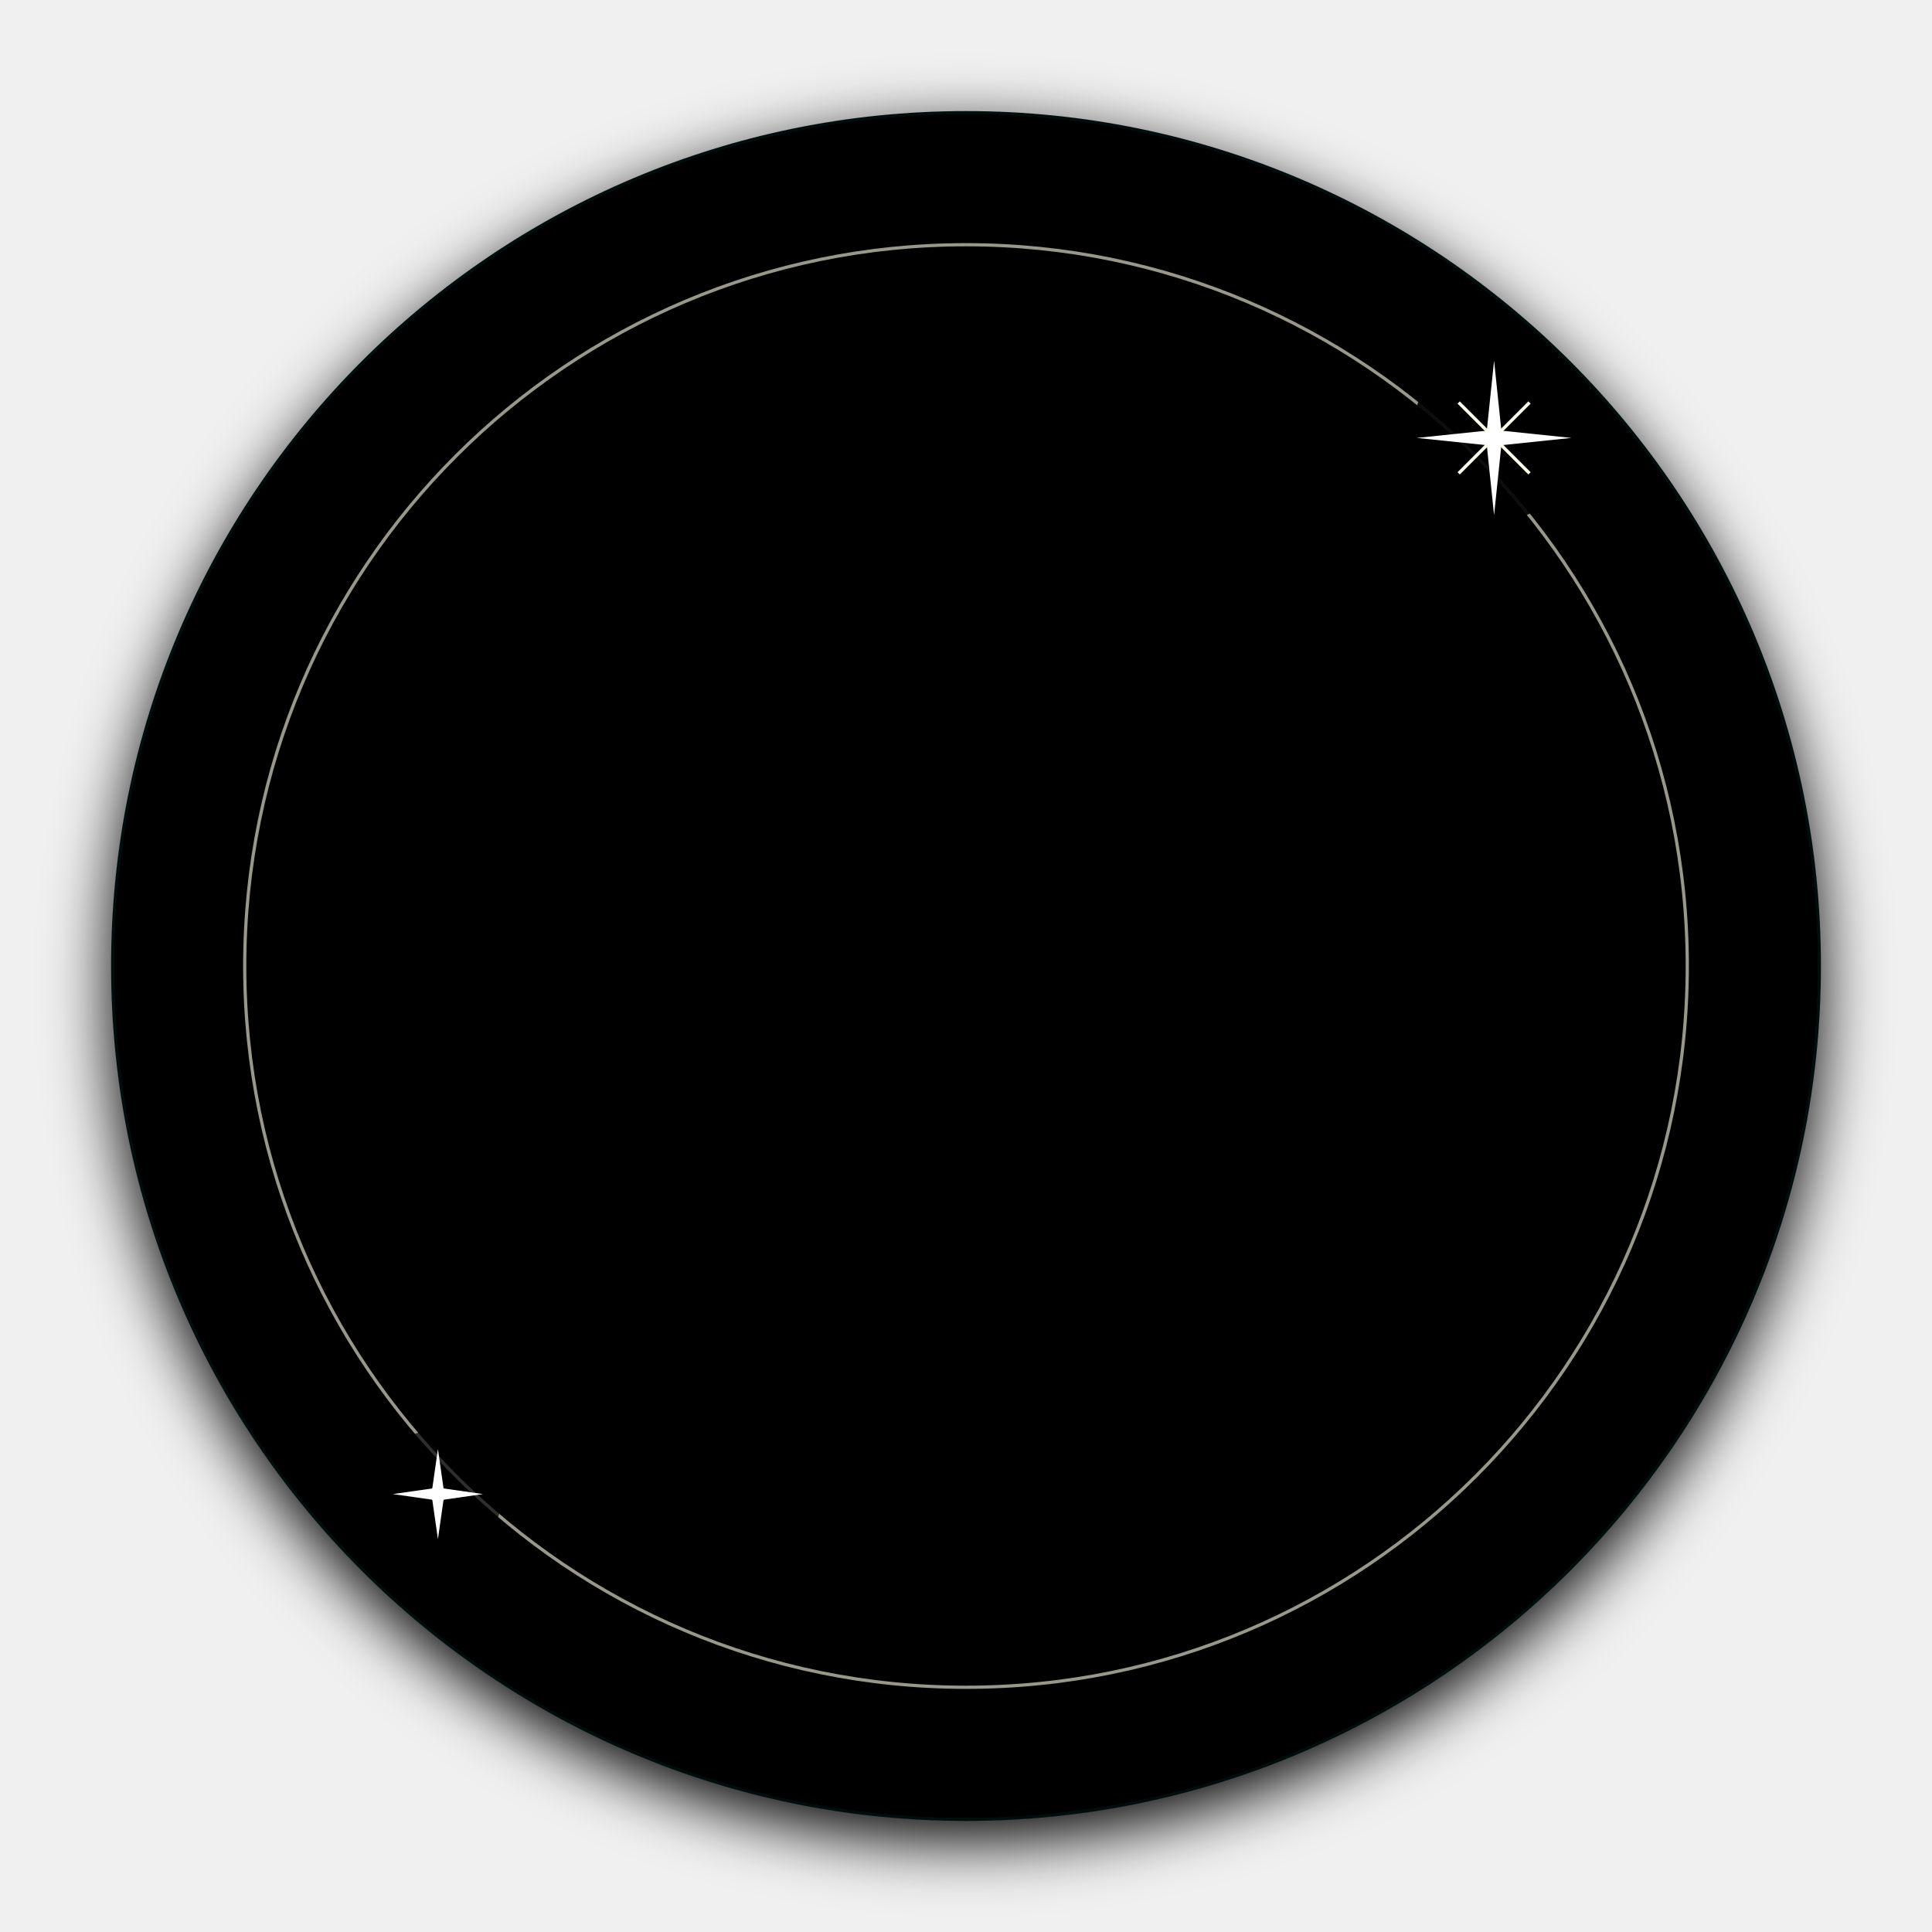
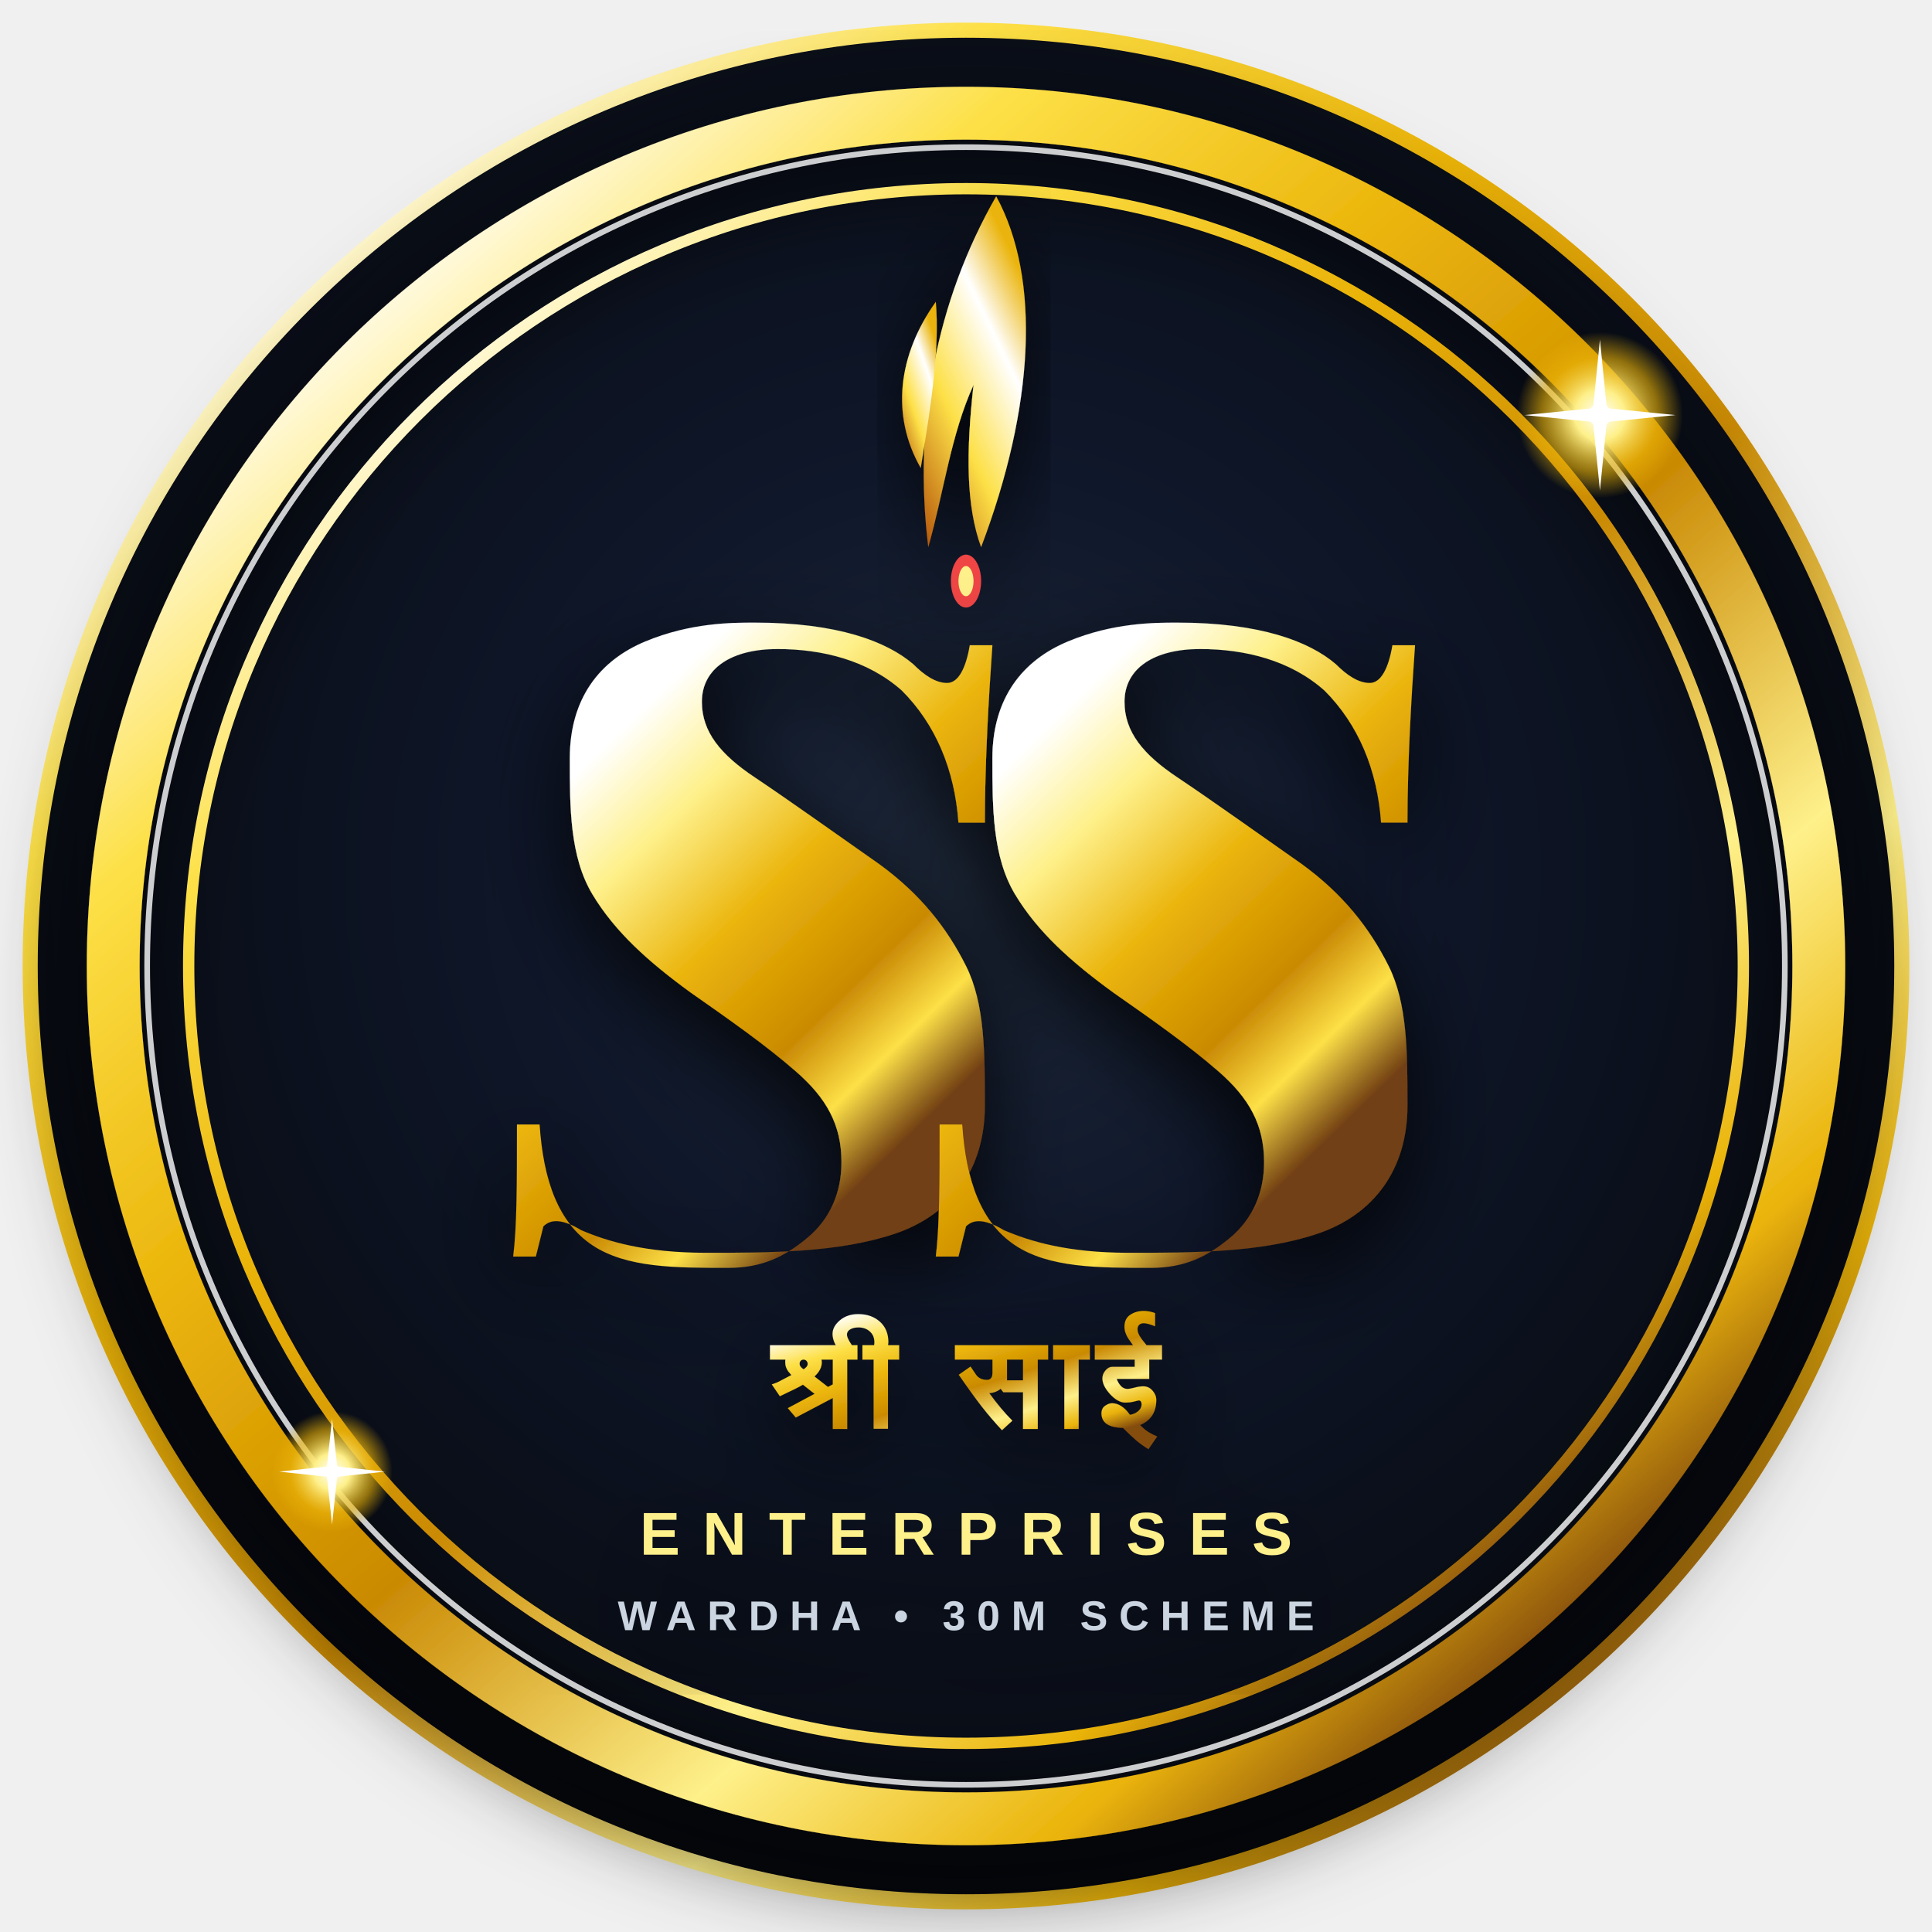
- <svg xmlns="http://www.w3.org/2000/svg" viewBox="0 0 600 600">
+ <svg xmlns="http://www.w3.org/2000/svg" viewBox="0 0 512 512" width="512" height="512">
  <defs>
-     <radialGradient id="saiBgRad" cx="50%" cy="50%" r="50%">
-       <stop offset="0%" stopColor="#0d1422" />
-       <stop offset="65%" stopColor="#070a12" />
-       <stop offset="100%" stopColor="#030508" />
+     <radialGradient id="navyGlow" cx="50%" cy="45%" r="55%">
+       <stop offset="0%" stop-color="#1e293b" />
+       <stop offset="40%" stop-color="#0f172a" />
+       <stop offset="85%" stop-color="#090d16" />
+       <stop offset="100%" stop-color="#05070c" />
    </radialGradient>
-     <linearGradient id="saiGoldRing" x1="15%" y1="10%" x2="85%" y2="90%">
-       <stop offset="0%" stopColor="#fffbe6" />
-       <stop offset="16%" stopColor="#f8d868" />
-       <stop offset="36%" stopColor="#d99d26" />
-       <stop offset="52%" stopColor="#8a570e" />
-       <stop offset="70%" stopColor="#f6cb56" />
-       <stop offset="88%" stopColor="#fffbe8" />
-       <stop offset="94%" stopColor="#cca132" />
-       <stop offset="100%" stopColor="#78470a" />
+     <linearGradient id="ringGold" x1="15%" y1="10%" x2="85%" y2="90%">
+       <stop offset="0%" stop-color="#fffbe6" />
+       <stop offset="15%" stop-color="#fde047" />
+       <stop offset="35%" stop-color="#eab308" />
+       <stop offset="55%" stop-color="#ca8a04" />
+       <stop offset="75%" stop-color="#fef08a" />
+       <stop offset="90%" stop-color="#eab308" />
+       <stop offset="100%" stop-color="#854d0e" />
    </linearGradient>
-     <linearGradient id="saiGoldMono" x1="25%" y1="5%" x2="75%" y2="95%">
-       <stop offset="0%" stopColor="#fffce6" />
-       <stop offset="18%" stopColor="#fad86e" />
-       <stop offset="40%" stopColor="#dc9f28" />
-       <stop offset="62%" stopColor="#915c10" />
-       <stop offset="82%" stopColor="#fad86e" />
-       <stop offset="100%" stopColor="#754608" />
+     <linearGradient id="monoGold" x1="25%" y1="15%" x2="75%" y2="85%">
+       <stop offset="0%" stop-color="#ffffff" />
+       <stop offset="20%" stop-color="#fef08a" />
+       <stop offset="45%" stop-color="#eab308" />
+       <stop offset="70%" stop-color="#ca8a04" />
+       <stop offset="85%" stop-color="#fde047" />
+       <stop offset="100%" stop-color="#713f12" />
    </linearGradient>
-     <linearGradient id="saiFeather" x1="10%" y1="90%" x2="60%" y2="10%">
-       <stop offset="0%" stopColor="#a46c14" />
-       <stop offset="35%" stopColor="#fad86e" />
-       <stop offset="70%" stopColor="#fffce6" />
-       <stop offset="100%" stopColor="#e2a42b" />
+     <linearGradient id="featherGrad" x1="0%" y1="100%" x2="60%" y2="0%">
+       <stop offset="0%" stop-color="#b45309" />
+       <stop offset="40%" stop-color="#fde047" />
+       <stop offset="75%" stop-color="#ffffff" />
+       <stop offset="100%" stop-color="#eab308" />
    </linearGradient>
-     <linearGradient id="saiGoldText" x1="0%" y1="0%" x2="0%" y2="100%">
-       <stop offset="0%" stopColor="#fffce8" />
-       <stop offset="28%" stopColor="#f9da74" />
-       <stop offset="70%" stopColor="#d69c28" />
-       <stop offset="100%" stopColor="#85520c" />
-     </linearGradient>
-     <radialGradient id="saiFlare" cx="50%" cy="50%" r="50%">
-       <stop offset="0%" stopColor="#ffffff" />
-       <stop offset="25%" stopColor="#fff7c2" />
-       <stop offset="65%" stopColor="#f59e0b" stopOpacity="0.45" />
-       <stop offset="100%" stopColor="#f59e0b" stopOpacity="0" />
+     <radialGradient id="starFlare" cx="50%" cy="50%" r="50%">
+       <stop offset="0%" stop-color="#ffffff" />
+       <stop offset="30%" stop-color="#fef08a" />
+       <stop offset="70%" stop-color="#eab308" stop-opacity="0.6" />
+       <stop offset="100%" stop-color="#eab308" stop-opacity="0" />
    </radialGradient>
-     <filter id="saiShadow" x="-12%" y="-12%" width="124%" height="124%">
-       <feDropShadow dx="0" dy="6" stdDeviation="10" floodColor="#000000" floodOpacity="0.9" />
-     </filter>
-     <filter id="letterShadow" x="-20%" y="-20%" width="140%" height="140%">
-       <feDropShadow dx="2" dy="4" stdDeviation="4" floodColor="#000000" floodOpacity="0.75" />
+     <filter id="goldDrop" x="-20%" y="-20%" width="140%" height="140%">
+       <feDropShadow dx="0" dy="8" stdDeviation="12" flood-color="#000000" flood-opacity="0.85" />
    </filter>
  </defs>
-   <g filter="url(#saiShadow)">
-     <circle cx="300" cy="300" r="265" fill="url(#saiBgRad)" stroke="#060910" strokeWidth="2" />
-     <circle cx="300" cy="300" r="232" fill="none" stroke="url(#saiGoldRing)" strokeWidth="14" />
-     <circle cx="300" cy="300" r="224" fill="none" stroke="#fffbe6" strokeWidth="1.2" opacity="0.6" />
-     <circle cx="300" cy="300" r="214" fill="none" stroke="url(#saiGoldRing)" strokeWidth="2.2" />
-     <g id="feather-crest" filter="url(#letterShadow)">
-       <path d="M284,212 C280,178 286,142 304,115 C316,138 314,175 298,212 C294,200 294,185 297,165 C291,180 288,198 284,212 Z" fill="url(#saiFeather)" />
-       <path d="M282,190 C274,175 275,158 286,142 C287,156 285,172 282,190 Z" fill="url(#saiFeather)" />
-     </g>
-     <path d="M425.04 157.46Q424.02 170.21 423.64 182.07Q423.26 193.93 423.26 200.30Q423.26 205.66 423.51 210.50Q423.77 215.34 424.02 218.66L418.16 218.66Q415.10 197.50 407.96 185.38Q400.82 173.27 391.25 168.30Q381.69 163.32 371.24 163.32L367.92 163.32Q361.29 163.32 357.98 164.47Q354.66 165.62 353.51 168.94Q352.37 172.25 352.37 179.39L352.37 316.07Q352.37 322.95 353.51 326.40Q354.66 329.84 357.98 330.99Q361.29 332.13 367.92 332.13L376.34 332.13Q384.75 332.13 394.06 326.65Q403.37 321.17 411.27 307.91Q419.18 294.65 423.26 271.70L429.12 271.70Q428.36 280.88 428.36 295.16Q428.36 301.53 428.61 313.39Q428.87 325.25 430.14 338Q417.14 337.49 400.82 337.36Q384.50 337.24 371.75 337.24Q364.86 337.24 354.28 337.24Q343.70 337.24 331.33 337.36Q318.96 337.49 306.34 337.62Q293.72 337.75 282.50 338L282.50 332.90Q290.40 332.39 294.23 330.86Q298.05 329.33 299.33 324.74Q300.60 320.15 300.60 310.97L300.60 184.49Q300.60 175.06 299.33 170.59Q298.05 166.13 294.10 164.47Q290.15 162.81 282.50 162.56L282.50 157.46Q293.72 157.72 306.34 157.84Q318.96 157.97 331.33 158.10Q343.70 158.22 354.28 158.22Q364.86 158.22 371.75 158.22Q383.48 158.22 398.40 158.10Q413.31 157.97 425.04 157.46M344.72 244.67L388.07 244.67Q388.07 244.67 388.07 247.22Q388.07 249.77 388.07 249.77L344.72 249.77Q344.72 249.77 344.72 247.22Q344.72 244.67 344.72 244.67M389.60 211.01L395.46 211.01Q394.44 225.55 394.57 233.19Q394.70 240.84 394.70 247.22Q394.70 253.59 394.95 261.25Q395.21 268.89 396.23 283.43L390.36 283.43Q388.83 274 384.12 266.35Q379.40 258.69 372 254.23Q364.61 249.77 354.92 249.77L354.92 244.67Q362.06 244.67 367.92 241.61Q373.79 238.55 378.25 233.45Q382.71 228.35 385.65 222.49Q388.58 216.62 389.60 211.01" fill="url(#saiGoldMono)" filter="url(#letterShadow)" />
-     <path d="M234.37 153.89Q250.95 153.89 260.13 157.20Q269.31 160.52 275.68 164.09Q278.74 165.88 280.66 166.77Q282.57 167.66 284.35 167.66Q286.90 167.66 288.05 164.85Q289.20 162.05 289.96 156.44L295.83 156.44Q295.57 161.79 295.19 168.94Q294.81 176.07 294.68 187.81Q294.55 199.53 294.55 218.66L288.69 218.66Q287.67 204.63 282.19 191.38Q276.70 178.12 267.14 169.44Q257.58 160.78 244.32 160.78Q233.10 160.78 225.70 166.90Q218.31 173.01 218.31 184.49Q218.31 193.93 222.90 200.68Q227.49 207.44 237.31 214.83Q247.12 222.23 263.19 233.45Q274.66 241.36 283.97 249.26Q293.28 257.16 298.89 267.11Q304.50 277.06 304.50 291.08Q304.50 308.17 294.94 319.38Q285.37 330.61 269.56 336.09Q253.75 341.57 235.14 341.57Q217.80 341.57 207.47 338.51Q197.14 335.45 190 332.13Q184.39 328.56 181.33 328.56Q178.78 328.56 177.64 331.37Q176.49 334.18 175.72 339.79L169.86 339.79Q170.37 333.15 170.50 324.36Q170.62 315.56 170.75 301.53Q170.88 287.51 170.88 265.83L176.74 265.83Q177.76 283.69 182.48 299.24Q187.20 314.80 197.02 324.36Q206.83 333.92 223.15 333.92Q232.59 333.92 239.35 330.99Q246.10 328.06 249.93 322.44Q253.75 316.83 253.75 308.93Q253.75 298.22 248.91 290.19Q244.06 282.15 235.78 275.14Q227.49 268.13 216.52 260.99Q204.54 252.83 194.08 244.67Q183.63 236.51 177.38 226.31Q171.13 216.11 171.13 202.09Q171.13 185.25 180.06 174.67Q188.98 164.09 203.52 158.99Q218.05 153.89 234.37 153.89" fill="url(#saiGoldMono)" filter="url(#letterShadow)" />
-     <path d="M195.77 374.01Q196.61 374.01 198.02 374.10Q199.42 374.18 200.92 374.33Q202.41 374.47 203.54 374.62Q204.67 374.77 205.05 374.94L204.38 380.94L203.96 380.94Q203.96 378.72 202.26 377.33Q200.56 375.94 197.66 375.94Q195.14 375.94 193.65 377.01Q192.16 378.09 192.07 379.72Q191.95 381.11 192.96 381.99Q193.96 382.87 195.39 383.63L203.33 388.08Q205.47 389.13 206.63 391.02Q207.78 392.91 207.61 395.60Q207.40 399.93 204.19 402.26Q200.98 404.59 195.48 404.59Q193.33 404.59 191.49 404.25Q189.64 403.92 188.25 403.31Q186.87 402.70 186.07 401.94Q185.69 400.98 185.75 399.55Q185.82 398.12 186.24 396.71Q186.66 395.31 187.24 394.42L187.62 394.42Q187.50 396.61 188.48 398.50Q189.47 400.39 191.44 401.52Q193.42 402.66 196.15 402.66Q199.05 402.61 200.54 401.31Q202.03 400.01 202.03 398.25Q202.03 396.90 201.10 395.83Q200.18 394.76 198.12 393.75L191.02 389.72Q188.46 388.42 187.31 386.25Q186.15 384.09 186.45 381.45Q186.66 379.14 187.83 377.48Q189.01 375.82 191.02 374.92Q193.04 374.01 195.77 374.01M199.51 374.43L205.14 374.43L205.01 375.31L199.51 375.31L199.51 374.43M233.78 374.60L241.21 374.60L241.21 404L233.78 404L233.78 374.60M213.87 374.60L221.31 374.60L221.31 404L213.87 404L213.87 374.60M220.89 388.38L234.16 388.38L234.16 390.31L220.89 390.31L220.89 388.38M213.87 400.93L214 400.93L214 404L210.64 404L210.64 403.58Q210.64 403.58 210.91 403.58Q211.18 403.58 211.18 403.58Q212.28 403.58 213.05 402.80Q213.83 402.03 213.87 400.93M214 374.60L214 377.67L213.87 377.67Q213.83 376.57 213.05 375.80Q212.28 375.02 211.18 375.02Q211.18 375.02 210.91 375.02Q210.64 375.02 210.64 375.02L210.64 374.60L214 374.60M221.18 404L221.18 400.93L221.31 400.93Q221.35 402.03 222.13 402.80Q222.90 403.58 223.99 403.58Q223.99 403.58 224.25 403.58Q224.50 403.58 224.54 403.58L224.54 404L221.18 404M221.31 377.67L221.18 377.67L221.18 374.60L224.54 374.60L224.54 375.02Q224.50 375.02 224.25 375.02Q223.99 375.02 223.99 375.02Q222.90 375.02 222.13 375.80Q221.35 376.57 221.31 377.67M233.78 400.93L233.91 400.93L233.91 404L230.55 404L230.55 403.58Q230.59 403.58 230.84 403.58Q231.09 403.58 231.09 403.58Q232.18 403.58 232.98 402.80Q233.78 402.03 233.78 400.93M233.91 374.60L233.91 377.67L233.78 377.67Q233.78 376.57 232.98 375.80Q232.18 375.02 231.09 375.02Q231.09 375.02 230.84 375.02Q230.59 375.02 230.55 375.02L230.55 374.60L233.91 374.60M241.09 404L241.09 400.93L241.21 400.93Q241.26 402.03 242.03 402.80Q242.81 403.58 243.90 403.58Q243.90 403.58 244.18 403.58Q244.45 403.58 244.45 403.58L244.45 404L241.09 404M241.21 377.67L241.09 377.67L241.09 374.60L244.45 374.60L244.45 375.02Q244.45 375.02 244.18 375.02Q243.90 375.02 243.90 375.02Q242.81 375.02 242.03 375.80Q241.26 376.57 241.21 377.67M257.80 374.60L263.05 374.60Q264.94 374.60 266.83 374.98Q268.72 375.36 270.26 376.26Q271.79 377.16 272.69 378.69Q273.60 380.23 273.60 382.54Q273.60 384.22 272.95 385.94Q272.29 387.66 270.80 388.92Q269.31 390.18 266.79 390.52Q268.39 390.98 269.59 392.13Q270.78 393.29 271.54 394.47Q271.58 394.59 271.96 395.22Q272.34 395.85 272.95 396.78Q273.55 397.70 274.18 398.67Q274.81 399.63 275.40 400.39Q276.37 401.61 277.10 402.30Q277.84 402.99 278.62 403.26Q279.39 403.54 280.44 403.58L280.44 404L275.78 404Q273.39 404 271.39 403.64Q269.40 403.29 267.84 402.32Q266.29 401.35 265.11 399.42Q264.69 398.79 264.36 398.01Q264.02 397.24 263.68 396.46Q263.35 395.68 263.10 394.95Q262.84 394.21 262.63 393.56Q262.42 392.91 262.26 392.45Q261.75 391.02 261.10 390.41Q260.45 389.80 259.74 389.64L259.74 389.22Q259.86 389.22 260.18 389.22Q260.49 389.22 260.70 389.22Q261.88 389.22 262.89 388.71Q263.89 388.21 264.61 387.12Q265.32 386.02 265.62 384.22Q265.70 383.84 265.74 383.38Q265.78 382.92 265.74 382.33Q265.57 379.26 264.21 377.96Q262.84 376.66 260.87 376.62Q260.45 376.62 259.95 376.62Q259.44 376.62 258.98 376.62Q258.52 376.62 258.22 376.62Q258.22 376.62 258.12 376.11Q258.01 375.61 257.91 375.10Q257.80 374.60 257.80 374.60M250.87 374.60L258.35 374.60L258.35 404L250.87 404L250.87 374.60M250.87 400.93L251 400.93L251 404L247.64 404L247.64 403.58Q247.72 403.58 247.93 403.58Q248.14 403.58 248.19 403.58Q249.28 403.58 250.06 402.80Q250.83 402.03 250.87 400.93M251 374.60L251 377.67L250.87 377.67Q250.83 376.57 250.06 375.80Q249.28 375.02 248.19 375.02Q248.14 375.02 247.93 375.02Q247.72 375.02 247.64 375.02L247.64 374.60L251 374.60M258.22 404L258.22 400.93L258.35 400.93Q258.35 402.03 259.15 402.80Q259.95 403.58 261.04 403.58Q261.12 403.58 261.31 403.58Q261.50 403.58 261.54 403.58L261.54 404L258.22 404M282.79 374.60L290.23 374.60L290.23 404L282.79 404L282.79 374.60M290.10 402.03L301.23 402.03L302.62 404L290.10 404L290.10 402.03M290.10 388.54L299.76 388.54L299.76 390.48L290.10 390.48L290.10 388.54M290.10 374.60L301.90 374.60L301.90 376.57L290.10 376.57L290.10 374.60M304.09 394.84L304.47 394.84L302.74 404L294.05 404L295.56 402.03Q297.62 402.03 299.30 401.17Q300.98 400.30 302.20 398.69Q303.42 397.07 304.09 394.84M295.31 390.39L299.76 390.39L299.76 394.84L299.34 394.84L299.34 394.55Q299.34 392.83 298.21 391.67Q297.07 390.52 295.31 390.48L295.31 390.39M299.34 384.18L299.76 384.18L299.76 388.63L295.31 388.63L295.31 388.54Q297.07 388.50 298.23 387.33Q299.38 386.15 299.34 384.43L299.34 384.18M296.65 376.45L301.90 376.45L301.90 381.82L301.48 381.82L301.48 381.40Q301.48 379.18 300.20 377.88Q298.92 376.57 296.65 376.53L296.65 376.45M301.90 373.84L301.90 375.06L296.78 374.60Q297.70 374.60 298.73 374.47Q299.76 374.35 300.64 374.18Q301.53 374.01 301.90 373.84M282.79 400.93L282.92 400.93L282.92 404L279.56 404L279.56 403.58Q279.56 403.58 279.83 403.58Q280.11 403.58 280.11 403.58Q281.20 403.58 281.98 402.80Q282.75 402.03 282.79 400.93M282.92 374.60L282.92 377.67L282.79 377.67Q282.75 376.57 281.98 375.80Q281.20 375.02 280.11 375.02Q280.11 375.02 279.83 375.02Q279.56 375.02 279.56 375.02L279.56 374.60L282.92 374.60M309.97 374.60L317.40 374.60L317.40 404L309.97 404L309.97 374.60M317.28 402.03L328.41 402.03L329.79 404L317.28 404L317.28 402.03M317.28 388.54L326.94 388.54L326.94 390.48L317.28 390.48L317.28 388.54M317.28 374.60L329.08 374.60L329.08 376.57L317.28 376.57L317.28 374.60M331.26 394.84L331.64 394.84L329.92 404L321.22 404L322.74 402.03Q324.79 402.03 326.47 401.17Q328.15 400.30 329.37 398.69Q330.59 397.07 331.26 394.84M322.48 390.39L326.94 390.39L326.94 394.84L326.52 394.84L326.52 394.55Q326.52 392.83 325.38 391.67Q324.25 390.52 322.48 390.48L322.48 390.39M326.52 384.18L326.94 384.18L326.94 388.63L322.48 388.63L322.48 388.54Q324.25 388.50 325.40 387.33Q326.56 386.15 326.52 384.43L326.52 384.18M323.83 376.45L329.08 376.45L329.08 381.82L328.66 381.82L328.66 381.40Q328.66 379.18 327.38 377.88Q326.10 376.57 323.83 376.53L323.83 376.45M329.08 373.84L329.08 375.06L323.95 374.60Q324.88 374.60 325.91 374.47Q326.94 374.35 327.82 374.18Q328.70 374.01 329.08 373.84M309.97 400.93L310.09 400.93L310.09 404L306.73 404L306.73 403.58Q306.73 403.58 307.01 403.58Q307.28 403.58 307.28 403.58Q308.37 403.58 309.15 402.80Q309.93 402.03 309.97 400.93M310.09 374.60L310.09 377.67L309.97 377.67Q309.93 376.57 309.15 375.80Q308.37 375.02 307.28 375.02Q307.28 375.02 307.01 375.02Q306.73 375.02 306.73 375.02L306.73 374.60L310.09 374.60M354.99 374.01Q355.83 374.01 357.24 374.10Q358.65 374.18 360.14 374.33Q361.63 374.47 362.76 374.62Q363.90 374.77 364.27 374.94L363.60 380.94L363.18 380.94Q363.18 378.72 361.48 377.33Q359.78 375.94 356.88 375.94Q354.36 375.94 352.87 377.01Q351.38 378.09 351.30 379.72Q351.17 381.11 352.18 381.99Q353.19 382.87 354.61 383.63L362.55 388.08Q364.69 389.13 365.85 391.02Q367 392.91 366.84 395.60Q366.63 399.93 363.41 402.26Q360.20 404.59 354.70 404.59Q352.56 404.59 350.71 404.25Q348.86 403.92 347.47 403.31Q346.09 402.70 345.29 401.94Q344.91 400.98 344.98 399.55Q345.04 398.12 345.46 396.71Q345.88 395.31 346.47 394.42L346.84 394.42Q346.72 396.61 347.71 398.50Q348.69 400.39 350.67 401.52Q352.64 402.66 355.37 402.66Q358.27 402.61 359.76 401.31Q361.25 400.01 361.25 398.25Q361.25 396.90 360.33 395.83Q359.40 394.76 357.34 393.75L350.25 389.72Q347.68 388.42 346.53 386.25Q345.37 384.09 345.67 381.45Q345.88 379.14 347.05 377.48Q348.23 375.82 350.25 374.92Q352.26 374.01 354.99 374.01M358.73 374.43L364.36 374.43L364.23 375.31L358.73 375.31L358.73 374.43M380.40 383.08L383.51 373.68L397.62 403.75L388.80 403.75L380.40 383.08M371.33 400.93L374.48 400.93Q374.10 401.77 374.31 402.36Q374.52 402.95 375.05 403.26Q375.57 403.58 376.08 403.58L376.45 403.58L376.45 404L367.26 404L367.26 403.58Q367.26 403.58 367.45 403.58Q367.63 403.58 367.63 403.58Q368.60 403.58 369.63 402.97Q370.66 402.36 371.33 400.93M383.13 373.68L383.51 373.68L383.55 379.51L373.18 403.87L369.94 403.87L380.86 379.56Q381.07 379.26 381.39 378.49Q381.70 377.71 382.10 376.78Q382.50 375.86 382.80 375.02Q383.09 374.18 383.13 373.68M375.28 394.47L387.42 394.47L387.42 396.40L375.28 396.40L375.28 394.47M387.63 400.93L396.28 400.93Q396.95 402.36 397.98 402.97Q399.01 403.58 399.97 403.58Q399.97 403.58 400.14 403.58Q400.31 403.58 400.31 403.58L400.31 404L385.65 404L385.65 403.58L386.03 403.58Q386.87 403.58 387.52 402.89Q388.17 402.19 387.63 400.93M403.59 374.60L411.02 374.60L411.02 404L403.59 404L403.59 374.60M403.59 400.93L403.71 400.93L403.71 404L400.35 404L400.35 403.58Q400.35 403.58 400.63 403.58Q400.90 403.58 400.90 403.58Q401.99 403.58 402.77 402.80Q403.54 402.03 403.59 400.93M403.71 374.60L403.71 377.67L403.59 377.67Q403.54 376.57 402.77 375.80Q401.99 375.02 400.90 375.02Q400.90 375.02 400.63 375.02Q400.35 375.02 400.35 375.02L400.35 374.60L403.71 374.60M410.89 404L410.89 400.93L411.02 400.93Q411.06 402.03 411.84 402.80Q412.62 403.58 413.71 403.58Q413.71 403.58 413.96 403.58Q414.21 403.58 414.25 403.58L414.25 404L410.89 404M411.02 377.67L410.89 377.67L410.89 374.60L414.25 374.60L414.25 375.02Q414.21 375.02 413.96 375.02Q413.71 375.02 413.71 375.02Q412.62 375.02 411.84 375.80Q411.06 376.57 411.02 377.67" fill="url(#saiGoldText)" filter="url(#letterShadow)" />
-     <path d="M224.08 427.50L226.73 427.50L226.73 438L224.08 438L224.08 427.50M226.69 437.30L230.66 437.30L231.16 438L226.69 438L226.69 437.30M226.69 432.48L230.14 432.48L230.14 433.17L226.69 433.17L226.69 432.48M226.69 427.50L230.90 427.50L230.90 428.20L226.69 428.20L226.69 427.50M231.68 434.73L231.82 434.73L231.20 438L228.10 438L228.64 437.30Q229.37 437.30 229.97 436.99Q230.57 436.68 231.01 436.10Q231.44 435.52 231.68 434.73M228.55 433.14L230.14 433.14L230.14 434.73L229.99 434.73L229.99 434.63Q229.99 434.01 229.58 433.60Q229.18 433.19 228.55 433.17L228.55 433.14M229.99 430.92L230.14 430.92L230.14 432.51L228.55 432.51L228.55 432.48Q229.18 432.46 229.59 432.05Q230 431.63 229.99 431.01L229.99 430.92M229.03 428.16L230.90 428.16L230.90 430.08L230.75 430.08L230.75 429.93Q230.75 429.13 230.29 428.67Q229.84 428.20 229.03 428.19L229.03 428.16M230.90 427.23L230.90 427.67L229.07 427.50Q229.40 427.50 229.77 427.45Q230.14 427.41 230.45 427.35Q230.77 427.29 230.90 427.23M224.08 436.90L224.12 436.90L224.12 438L222.92 438L222.92 437.85Q222.92 437.85 223.02 437.85Q223.12 437.85 223.12 437.85Q223.51 437.85 223.78 437.57Q224.06 437.30 224.08 436.90M224.12 427.50L224.12 428.60L224.08 428.60Q224.06 428.20 223.78 427.93Q223.51 427.65 223.12 427.65Q223.12 427.65 223.02 427.65Q222.92 427.65 222.92 427.65L222.92 427.50 M238.34 429.17L238.16 427.27L248 436.33L248.18 438.21L238.34 429.17M238.19 436.94L238.24 436.94L238.24 438L236.99 438L236.99 437.85Q236.99 437.85 237.13 437.85Q237.26 437.85 237.28 437.85Q237.65 437.85 237.92 437.58Q238.19 437.31 238.19 436.94M240.76 436.94L240.80 436.94Q240.80 437.31 241.07 437.58Q241.34 437.85 241.72 437.85Q241.73 437.85 241.87 437.85Q242 437.85 242 437.85L242 438L240.76 438L240.76 436.94M238.01 427.27L238.16 427.27L240.79 430.05L240.80 438L238.19 438L238.19 429.15Q238.19 428.30 238.10 427.79Q238.01 427.27 238.01 427.27M245.54 427.50L248.14 427.50L248.14 436.29Q248.14 436.88 248.19 437.31Q248.24 437.75 248.28 437.98Q248.32 438.21 248.32 438.21L248.18 438.21L245.54 435.25L245.54 427.50M248.09 427.50L249.34 427.50L249.34 427.65Q249.34 427.65 249.20 427.65Q249.07 427.65 249.07 427.65Q248.69 427.65 248.42 427.91Q248.15 428.18 248.14 428.56L248.09 428.56L248.09 427.50M244.33 427.65L244.33 427.50L245.57 427.50L245.57 428.56L245.54 428.56Q245.53 428.18 245.27 427.91Q245 427.65 244.61 427.65Q244.61 427.65 244.48 427.65Q244.34 427.65 244.33 427.65 M258.01 427.55L260.66 427.55L260.66 438L258.01 438L258.01 427.55M254.39 427.49L264.28 427.49L264.28 428.18L254.39 428.18L254.39 427.49M262.40 428.13L264.28 428.13L264.28 430.06L264.13 430.05L264.13 429.92Q264.13 429.12 263.67 428.65Q263.21 428.19 262.40 428.18L262.40 428.13M264.28 427.21L264.28 427.65L262.45 427.49Q262.78 427.49 263.14 427.44Q263.51 427.39 263.83 427.33Q264.14 427.27 264.28 427.21M258.01 436.90L258.05 436.90L258.05 438L256.85 438L256.85 437.85Q256.85 437.85 256.95 437.85Q257.05 437.85 257.05 437.85Q257.44 437.85 257.71 437.57Q257.99 437.30 258.01 436.90M260.62 438L260.62 436.90L260.66 436.90Q260.68 437.30 260.95 437.57Q261.23 437.85 261.62 437.85Q261.62 437.85 261.72 437.85Q261.82 437.85 261.82 437.85L261.82 438L260.62 438M254.39 428.13L256.27 428.13L256.27 428.18Q255.46 428.19 255 428.65Q254.54 429.12 254.54 429.92L254.54 430.05L254.39 430.06L254.39 428.13M254.39 427.65L254.39 427.21Q254.54 427.27 254.85 427.33Q255.16 427.39 255.53 427.44Q255.91 427.49 256.22 427.49 M270.64 427.50L273.29 427.50L273.29 438L270.64 438L270.64 427.50M273.25 437.30L277.22 437.30L277.72 438L273.25 438L273.25 437.30M273.25 432.48L276.70 432.48L276.70 433.17L273.25 433.17L273.25 432.48M273.25 427.50L277.46 427.50L277.46 428.20L273.25 428.20L273.25 427.50M278.24 434.73L278.38 434.73L277.76 438L274.66 438L275.20 437.30Q275.93 437.30 276.53 436.99Q277.13 436.68 277.57 436.10Q278 435.52 278.24 434.73M275.11 433.14L276.70 433.14L276.70 434.73L276.55 434.73L276.55 434.63Q276.55 434.01 276.14 433.60Q275.74 433.19 275.11 433.17L275.11 433.14M276.55 430.92L276.70 430.92L276.70 432.51L275.11 432.51L275.11 432.48Q275.74 432.46 276.15 432.05Q276.56 431.63 276.55 431.01L276.55 430.92M275.59 428.16L277.46 428.16L277.46 430.08L277.31 430.08L277.31 429.93Q277.31 429.13 276.86 428.67Q276.40 428.20 275.59 428.19L275.59 428.16M277.46 427.23L277.46 427.67L275.63 427.50Q275.96 427.50 276.33 427.45Q276.70 427.41 277.01 427.35Q277.33 427.29 277.46 427.23M270.64 436.90L270.68 436.90L270.68 438L269.48 438L269.48 437.85Q269.48 437.85 269.58 437.85Q269.68 437.85 269.68 437.85Q270.07 437.85 270.34 437.57Q270.62 437.30 270.64 436.90M270.68 427.50L270.68 428.60L270.64 428.60Q270.62 428.20 270.34 427.93Q270.07 427.65 269.68 427.65Q269.68 427.65 269.58 427.65Q269.48 427.65 269.48 427.65L269.48 427.50 M287.41 427.50L289.28 427.50Q289.96 427.50 290.63 427.63Q291.31 427.77 291.86 428.09Q292.40 428.42 292.73 428.96Q293.05 429.51 293.05 430.33Q293.05 430.94 292.81 431.55Q292.58 432.17 292.05 432.62Q291.52 433.06 290.62 433.19Q291.19 433.35 291.62 433.76Q292.04 434.18 292.31 434.60Q292.33 434.64 292.46 434.87Q292.60 435.09 292.81 435.42Q293.03 435.75 293.26 436.10Q293.48 436.44 293.69 436.71Q294.04 437.14 294.30 437.39Q294.56 437.64 294.84 437.74Q295.12 437.83 295.49 437.85L295.49 438L293.83 438Q292.97 438 292.26 437.87Q291.55 437.75 290.99 437.40Q290.44 437.06 290.02 436.37Q289.87 436.14 289.75 435.86Q289.63 435.58 289.51 435.31Q289.39 435.03 289.30 434.77Q289.21 434.50 289.13 434.27Q289.06 434.04 289 433.88Q288.82 433.37 288.59 433.15Q288.35 432.93 288.10 432.87L288.10 432.72Q288.14 432.72 288.25 432.72Q288.37 432.72 288.44 432.72Q288.86 432.72 289.22 432.54Q289.58 432.36 289.84 431.97Q290.09 431.58 290.20 430.94Q290.23 430.80 290.24 430.63Q290.26 430.47 290.24 430.26Q290.18 429.17 289.69 428.70Q289.21 428.24 288.50 428.22Q288.35 428.22 288.17 428.22Q287.99 428.22 287.83 428.22Q287.66 428.22 287.56 428.22Q287.56 428.22 287.52 428.04Q287.48 427.86 287.44 427.68Q287.41 427.50 287.41 427.50M284.93 427.50L287.60 427.50L287.60 438L284.93 438L284.93 427.50M284.93 436.90L284.98 436.90L284.98 438L283.78 438L283.78 437.85Q283.81 437.85 283.88 437.85Q283.96 437.85 283.97 437.85Q284.36 437.85 284.64 437.57Q284.92 437.30 284.93 436.90M284.98 427.50L284.98 428.60L284.93 428.60Q284.92 428.20 284.64 427.93Q284.36 427.65 283.97 427.65Q283.96 427.65 283.88 427.65Q283.81 427.65 283.78 427.65L283.78 427.50L284.98 427.50M287.56 438L287.56 436.90L287.60 436.90Q287.60 437.30 287.89 437.57Q288.17 437.85 288.56 437.85Q288.59 437.85 288.66 437.85Q288.73 437.85 288.74 437.85L288.74 438 M303.44 427.50L305.18 427.50Q306.58 427.50 307.42 427.89Q308.27 428.28 308.68 428.93Q309.08 429.57 309.13 430.37Q309.16 431.18 308.87 431.82Q308.59 432.46 308.07 432.90Q307.55 433.33 306.90 433.52Q306.25 433.71 305.53 433.60Q304.82 433.49 304.15 433.04L304.15 432.88Q304.15 432.88 304.31 432.88Q304.48 432.87 304.74 432.79Q305 432.70 305.29 432.53Q305.57 432.36 305.83 432.02Q306.08 431.69 306.22 431.14Q306.28 430.94 306.30 430.69Q306.32 430.45 306.31 430.25Q306.28 429.30 305.78 428.75Q305.29 428.19 304.40 428.19L303.59 428.19Q303.59 428.19 303.55 428.02Q303.52 427.85 303.48 427.67Q303.44 427.50 303.44 427.50M300.98 427.50L303.64 427.50L303.64 438L300.98 438L300.98 427.50M300.98 436.90L301.03 436.90L301.03 438L299.83 438L299.83 437.85Q299.86 437.85 299.93 437.85Q300.01 437.85 300.02 437.85Q300.41 437.85 300.69 437.57Q300.97 437.30 300.98 436.90M301.03 427.50L301.03 428.60L300.98 428.60Q300.98 428.20 300.70 427.93Q300.41 427.65 300.02 427.65Q300.01 427.65 299.94 427.65Q299.87 427.65 299.84 427.65L299.83 427.50L301.03 427.50M303.59 438L303.59 436.90L303.64 436.90Q303.65 437.30 303.93 437.57Q304.21 437.85 304.60 437.85Q304.63 437.85 304.71 437.85Q304.79 437.85 304.79 437.85L304.79 438 M318.17 427.50L320.05 427.50Q320.72 427.50 321.40 427.63Q322.07 427.77 322.62 428.09Q323.17 428.42 323.49 428.96Q323.81 429.51 323.81 430.33Q323.81 430.94 323.58 431.55Q323.35 432.17 322.81 432.62Q322.28 433.06 321.38 433.19Q321.95 433.35 322.38 433.76Q322.81 434.18 323.08 434.60Q323.09 434.64 323.23 434.87Q323.36 435.09 323.58 435.42Q323.80 435.75 324.02 436.10Q324.25 436.44 324.46 436.71Q324.80 437.14 325.06 437.39Q325.33 437.64 325.61 437.74Q325.88 437.83 326.26 437.85L326.26 438L324.59 438Q323.74 438 323.02 437.87Q322.31 437.75 321.76 437.40Q321.20 437.06 320.78 436.37Q320.63 436.14 320.51 435.86Q320.39 435.58 320.27 435.31Q320.15 435.03 320.06 434.77Q319.97 434.50 319.90 434.27Q319.82 434.04 319.76 433.88Q319.58 433.37 319.35 433.15Q319.12 432.93 318.86 432.87L318.86 432.72Q318.91 432.72 319.02 432.72Q319.13 432.72 319.21 432.72Q319.63 432.72 319.99 432.54Q320.35 432.36 320.60 431.97Q320.86 431.58 320.96 430.94Q320.99 430.80 321.01 430.63Q321.02 430.47 321.01 430.26Q320.95 429.17 320.46 428.70Q319.97 428.24 319.27 428.22Q319.12 428.22 318.94 428.22Q318.76 428.22 318.59 428.22Q318.43 428.22 318.32 428.22Q318.32 428.22 318.28 428.04Q318.25 427.86 318.21 427.68Q318.17 427.50 318.17 427.50M315.70 427.50L318.37 427.50L318.37 438L315.70 438L315.70 427.50M315.70 436.90L315.74 436.90L315.74 438L314.54 438L314.54 437.85Q314.57 437.85 314.65 437.85Q314.72 437.85 314.74 437.85Q315.13 437.85 315.40 437.57Q315.68 437.30 315.70 436.90M315.74 427.50L315.74 428.60L315.70 428.60Q315.68 428.20 315.40 427.93Q315.13 427.65 314.74 427.65Q314.72 427.65 314.65 427.65Q314.57 427.65 314.54 427.65L314.54 427.50L315.74 427.50M318.32 438L318.32 436.90L318.37 436.90Q318.37 437.30 318.65 437.57Q318.94 437.85 319.33 437.85Q319.36 437.85 319.43 437.85Q319.49 437.85 319.51 437.85L319.51 438 M331.69 427.50L334.34 427.50L334.34 438L331.69 438L331.69 427.50M331.69 436.90L331.73 436.90L331.73 438L330.53 438L330.53 437.85Q330.53 437.85 330.63 437.85Q330.73 437.85 330.73 437.85Q331.12 437.85 331.39 437.57Q331.67 437.30 331.69 436.90M331.73 427.50L331.73 428.60L331.69 428.60Q331.67 428.20 331.39 427.93Q331.12 427.65 330.73 427.65Q330.73 427.65 330.63 427.65Q330.53 427.65 330.53 427.65L330.53 427.50L331.73 427.50M334.30 438L334.30 436.90L334.34 436.90Q334.36 437.30 334.63 437.57Q334.91 437.85 335.30 437.85Q335.30 437.85 335.39 437.85Q335.48 437.85 335.50 437.85L335.50 438L334.30 438M334.34 428.60L334.30 428.60L334.30 427.50L335.50 427.50L335.50 427.65Q335.48 427.65 335.39 427.65Q335.30 427.65 335.30 427.65Q334.91 427.65 334.63 427.93Q334.36 428.20 334.34 428.60 M344.81 427.29Q345.11 427.29 345.61 427.32Q346.12 427.35 346.65 427.40Q347.18 427.45 347.59 427.51Q347.99 427.56 348.13 427.62L347.89 429.76L347.74 429.76Q347.74 428.97 347.13 428.48Q346.52 427.98 345.49 427.98Q344.59 427.98 344.06 428.36Q343.52 428.75 343.49 429.33Q343.45 429.82 343.81 430.14Q344.17 430.45 344.68 430.73L347.51 432.31Q348.28 432.69 348.69 433.37Q349.10 434.04 349.04 435Q348.97 436.55 347.82 437.38Q346.67 438.21 344.71 438.21Q343.94 438.21 343.28 438.09Q342.62 437.97 342.13 437.75Q341.63 437.54 341.35 437.26Q341.21 436.92 341.23 436.41Q341.26 435.90 341.41 435.40Q341.56 434.89 341.77 434.58L341.90 434.58Q341.86 435.36 342.21 436.04Q342.56 436.71 343.27 437.12Q343.97 437.52 344.95 437.52Q345.98 437.50 346.51 437.04Q347.05 436.57 347.05 435.94Q347.05 435.46 346.72 435.08Q346.39 434.70 345.65 434.34L343.12 432.90Q342.20 432.44 341.79 431.66Q341.38 430.89 341.48 429.94Q341.56 429.12 341.98 428.53Q342.40 427.94 343.12 427.61Q343.84 427.29 344.81 427.29M346.15 427.44L348.16 427.44L348.11 427.75L346.15 427.75 M355.90 427.50L358.55 427.50L358.55 438L355.90 438L355.90 427.50M358.51 437.30L362.48 437.30L362.98 438L358.51 438L358.51 437.30M358.51 432.48L361.96 432.48L361.96 433.17L358.51 433.17L358.51 432.48M358.51 427.50L362.72 427.50L362.72 428.20L358.51 428.20L358.51 427.50M363.50 434.73L363.64 434.73L363.02 438L359.92 438L360.46 437.30Q361.19 437.30 361.79 436.99Q362.39 436.68 362.83 436.10Q363.26 435.52 363.50 434.73M360.37 433.14L361.96 433.14L361.96 434.73L361.81 434.73L361.81 434.63Q361.81 434.01 361.40 433.60Q361 433.19 360.37 433.17L360.37 433.14M361.81 430.92L361.96 430.92L361.96 432.51L360.37 432.51L360.37 432.48Q361 432.46 361.41 432.05Q361.82 431.63 361.81 431.01L361.81 430.92M360.85 428.16L362.72 428.16L362.72 430.08L362.57 430.08L362.57 429.93Q362.57 429.13 362.12 428.67Q361.66 428.20 360.85 428.19L360.85 428.16M362.72 427.23L362.72 427.67L360.89 427.50Q361.22 427.50 361.59 427.45Q361.96 427.41 362.27 427.35Q362.59 427.29 362.72 427.23M355.90 436.90L355.94 436.90L355.94 438L354.74 438L354.74 437.85Q354.74 437.85 354.84 437.85Q354.94 437.85 354.94 437.85Q355.33 437.85 355.60 437.57Q355.88 437.30 355.90 436.90M355.94 427.50L355.94 428.60L355.90 428.60Q355.88 428.20 355.60 427.93Q355.33 427.65 354.94 427.65Q354.94 427.65 354.84 427.65Q354.74 427.65 354.74 427.65L354.74 427.50 M372.73 427.29Q373.03 427.29 373.53 427.32Q374.03 427.35 374.56 427.40Q375.10 427.45 375.50 427.51Q375.91 427.56 376.04 427.62L375.80 429.76L375.65 429.76Q375.65 428.97 375.05 428.48Q374.44 427.98 373.40 427.98Q372.50 427.98 371.97 428.36Q371.44 428.75 371.41 429.33Q371.36 429.82 371.72 430.14Q372.08 430.45 372.59 430.73L375.43 432.31Q376.19 432.69 376.61 433.37Q377.02 434.04 376.96 435Q376.88 436.55 375.74 437.38Q374.59 438.21 372.62 438.21Q371.86 438.21 371.20 438.09Q370.54 437.97 370.04 437.75Q369.55 437.54 369.26 437.26Q369.13 436.92 369.15 436.41Q369.17 435.90 369.32 435.40Q369.47 434.89 369.68 434.58L369.82 434.58Q369.77 435.36 370.13 436.04Q370.48 436.71 371.18 437.12Q371.89 437.52 372.86 437.52Q373.90 437.50 374.43 437.04Q374.96 436.57 374.96 435.94Q374.96 435.46 374.63 435.08Q374.30 434.70 373.57 434.34L371.03 432.90Q370.12 432.44 369.70 431.66Q369.29 430.89 369.40 429.94Q369.47 429.12 369.89 428.53Q370.31 427.94 371.03 427.61Q371.75 427.29 372.73 427.29M374.06 427.44L376.07 427.44L376.03 427.75L374.06 427.75" fill="url(#saiGoldRing)" />
-     <line x1="164" y1="433.5" x2="210" y2="433.5" stroke="url(#saiGoldRing)" strokeWidth="2" strokeLinecap="round" />
-     <line x1="390" y1="433.5" x2="436" y2="433.5" stroke="url(#saiGoldRing)" strokeWidth="2" strokeLinecap="round" />
-     <g transform="translate(464, 136)">
-       <circle cx="0" cy="0" r="26" fill="url(#saiFlare)" opacity="0.9" />
-       <path d="M0,-24 L2.5,0 L0,24 L-2.5,0 Z" fill="#ffffff" />
-       <path d="M-24,0 L0,2.5 L24,0 L0,-2.5 Z" fill="#ffffff" />
-       <path d="M-11,-11 L0,0 L11,11 L0,0 Z" stroke="#fffce8" strokeWidth="1.2" />
-       <path d="M11,-11 L0,0 L-11,11 L0,0 Z" stroke="#fffce8" strokeWidth="1.2" />
-       <circle cx="0" cy="0" r="3" fill="#ffffff" />
-     </g>
-     <g transform="translate(136, 464)">
-       <circle cx="0" cy="0" r="20" fill="url(#saiFlare)" opacity="0.7" />
-       <path d="M0,-14 L2,0 L0,14 L-2,0 Z" fill="#ffffff" />
-       <path d="M-14,0 L0,2 L14,0 L0,-2 Z" fill="#ffffff" />
-       <circle cx="0" cy="0" r="2.5" fill="#ffffff" />
-     </g>
+   <circle cx="256" cy="256" r="248" fill="url(#navyGlow)" stroke="url(#ringGold)" stroke-width="4" />
+   <circle cx="256" cy="256" r="226" fill="none" stroke="url(#ringGold)" stroke-width="14" filter="url(#goldDrop)" />
+   <circle cx="256" cy="256" r="217" fill="none" stroke="#ffffff" stroke-width="1.5" opacity="0.8" />
+   <circle cx="256" cy="256" r="206" fill="none" stroke="url(#ringGold)" stroke-width="3" />
+   <g filter="url(#goldDrop)">
+     <path d="M246,145 C242,112 248,80 264,52 C276,74 274,108 260,145 C256,134 256,120 258,102 C252,115 250,131 246,145 Z" fill="url(#featherGrad)" />
+     <path d="M244,124 C236,110 238,94 248,80 C249,92 247,106 244,124 Z" fill="url(#featherGrad)" />
+     <ellipse cx="256" cy="154" rx="4" ry="7" fill="#ef4444" />
+     <ellipse cx="256" cy="154" rx="2" ry="4" fill="#fef08a" />
+   </g>
+   <g filter="url(#goldDrop)">
+     <path d="M200,165 C222,165 235,170 242,176 C245,179 248,181 251,181 C254,181 256,177 257,171 L263,171 C262,185 261,202 261,218 L254,218 C253,204 248,192 239,183 C230,175 218,172 206,172 C194,172 186,177 186,186 C186,194 191,200 200,206 C209,212 223,222 233,229 C244,237 251,246 256,256 C261,266 261,279 261,293 C261,310 252,322 237,327 C222,332 204,332 187,332 C171,332 161,329 154,326 C149,323 146,323 144,325 L142,333 L136,333 C137,325 137,314 137,298 L143,298 C144,313 148,324 157,330 C166,336 179,336 193,336 C202,336 208,333 214,328 C220,323 223,316 223,308 C223,298 219,291 211,284 C203,277 193,270 183,263 C172,255 163,247 157,237 C151,227 151,214 151,201 C151,185 159,175 171,170 C183,165 194,165 200,165 Z" fill="url(#monoGold)" />
+     <path d="M312,165 C334,165 347,170 354,176 C357,179 360,181 363,181 C366,181 368,177 369,171 L375,171 C374,185 373,202 373,218 L366,218 C365,204 360,192 351,183 C342,175 330,172 318,172 C306,172 298,177 298,186 C298,194 303,200 312,206 C321,212 335,222 345,229 C356,237 363,246 368,256 C373,266 373,279 373,293 C373,310 364,322 349,327 C334,332 316,332 299,332 C283,332 273,329 266,326 C261,323 258,323 256,325 L254,333 L248,333 C249,325 249,314 249,298 L255,298 C256,313 260,324 269,330 C278,336 291,336 305,336 C314,336 320,333 326,328 C332,323 335,316 335,308 C335,298 331,291 323,284 C315,277 305,270 295,263 C284,255 275,247 269,237 C263,227 263,214 263,201 C263,185 271,175 283,170 C295,165 306,165 312,165 Z" fill="url(#monoGold)" />
+   </g>
+   <g filter="url(#goldDrop)">
+     <text x="256" y="378" font-family="'Cinzel', 'Plus Jakarta Sans', Arial, sans-serif" font-weight="900" font-size="34" fill="url(#ringGold)" text-anchor="middle" letter-spacing="4">श्री साई</text>
+     <text x="256" y="412" font-family="'Plus Jakarta Sans', Arial, sans-serif" font-weight="800" font-size="16" fill="#fef08a" text-anchor="middle" letter-spacing="6">ENTERPRISES</text>
+     <text x="256" y="432" font-family="'Plus Jakarta Sans', Arial, sans-serif" font-weight="700" font-size="11" fill="#cbd5e1" text-anchor="middle" letter-spacing="3">WARDHA • 30M SCHEME</text>
+   </g>
+   <g transform="translate(424, 110)">
+     <circle cx="0" cy="0" r="22" fill="url(#starFlare)" />
+     <path d="M0,-20 L2,0 L0,20 L-2,0 Z" fill="#ffffff" />
+     <path d="M-20,0 L0,2 L20,0 L0,-2 Z" fill="#ffffff" />
+     <circle cx="0" cy="0" r="3" fill="#ffffff" />
+   </g>
+   <g transform="translate(88, 390)">
+     <circle cx="0" cy="0" r="16" fill="url(#starFlare)" />
+     <path d="M0,-14 L1.5,0 L0,14 L-1.5,0 Z" fill="#ffffff" />
+     <path d="M-14,0 L0,1.5 L14,0 L0,-1.5 Z" fill="#ffffff" />
+     <circle cx="0" cy="0" r="2" fill="#ffffff" />
  </g>
</svg>
